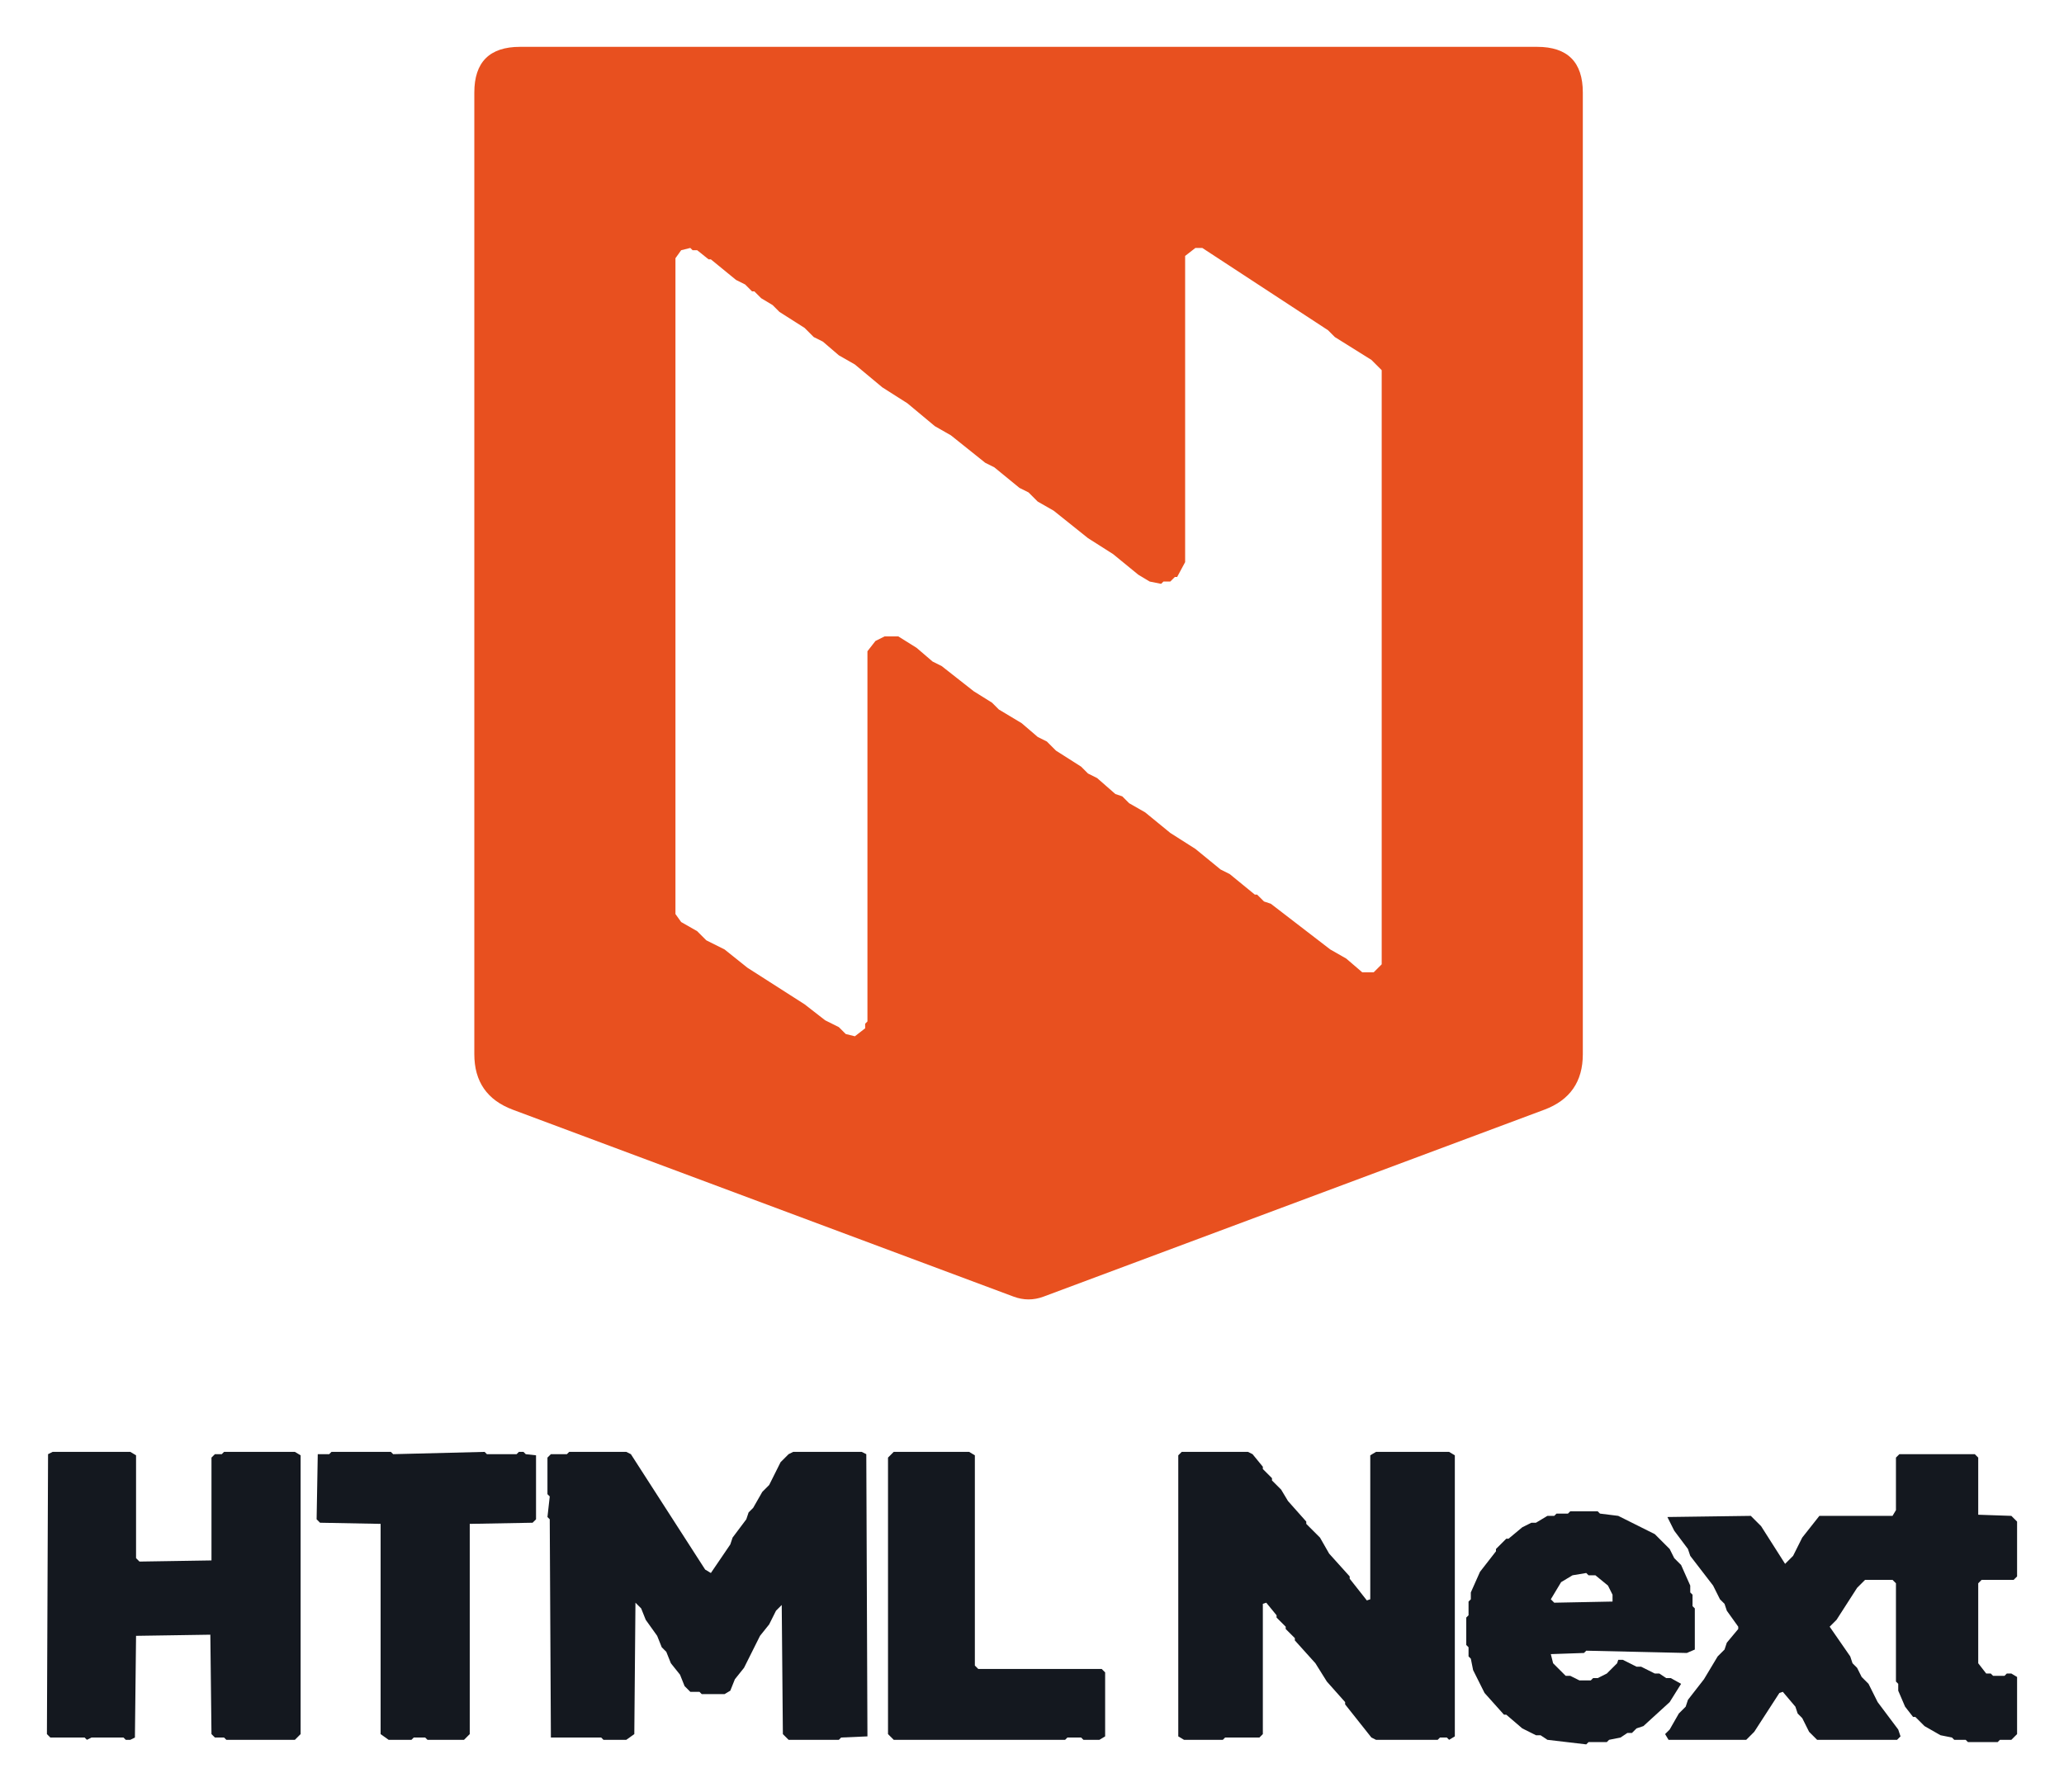
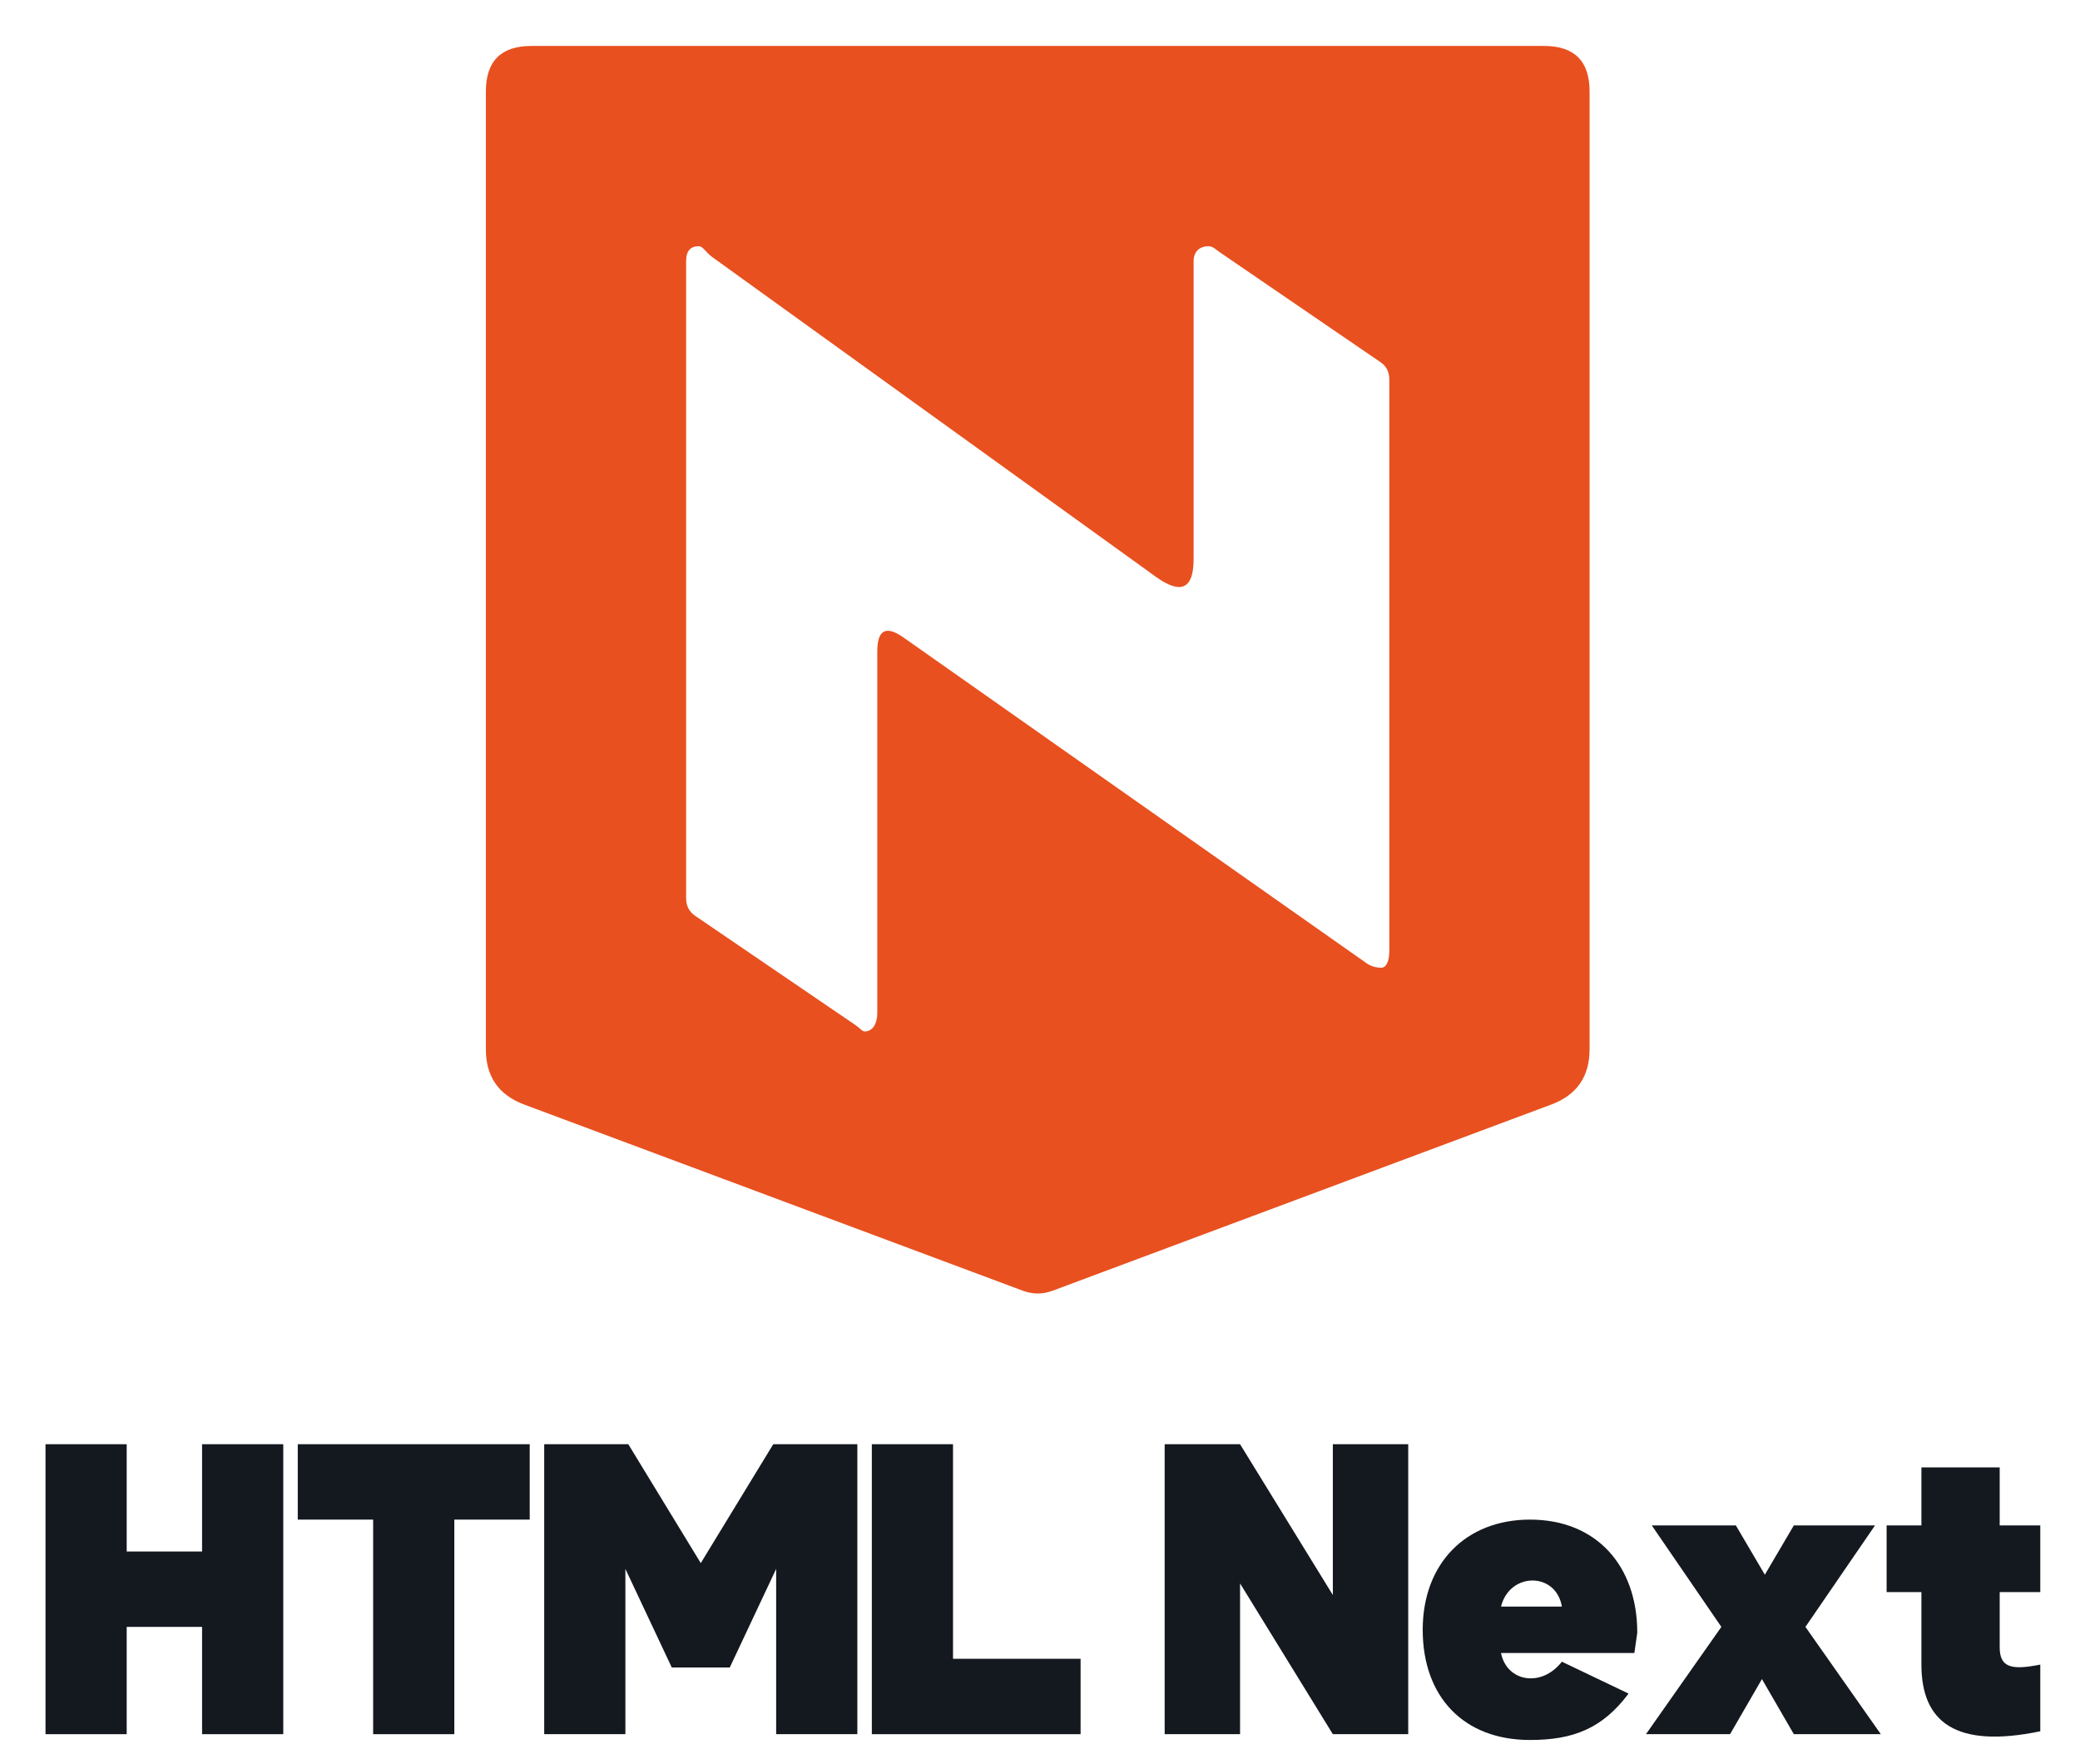
- <svg xmlns="http://www.w3.org/2000/svg" viewBox="176 293 903 784" width="1024" height="889" role="img" aria-label="HTML Next">
-   <path fill="#E8501F" fill-rule="evenodd" d="M383.5,333.5 Q383.5,313.5 403.5,313.5 L848.5,313.5 Q868.5,313.5 868.5,333.5 L868.5,754.34 Q868.5,772.34 851.637,778.636 L632.558,860.425 Q626,862.873 619.442,860.425 L400.363,778.636 Q383.5,772.34 383.5,754.34 Z M550,746.5 L546,745.5 L543,742.5 L537,739.5 L528,732.5 L503,716.5 L493,708.5 L485,704.5 L481,700.5 L474,696.5 L471.5,693 L471.5,406 L474,402.5 L478,401.5 L479,402.5 L481,402.5 L486,406.5 L487,406.5 L498,415.5 L502,417.5 L505,420.5 L506,420.5 L509,423.5 L514,426.5 L517,429.5 L528,436.5 L532,440.5 L536,442.5 L543,448.5 L550,452.5 L562,462.5 L573,469.5 L585,479.5 L592,483.5 L607,495.5 L611,497.5 L622,506.5 L626,508.5 L630,512.5 L637,516.5 L652,528.5 L663,535.5 L674,544.5 L679,547.5 L684,548.5 L685,547.5 L688,547.5 L690,545.5 L691,545.5 L694.5,539 L694.5,405 L699,401.5 L702,401.5 L757,437.5 L760,440.5 L776,450.5 L780.5,455 L780.5,715 L777,718.5 L772,718.5 L765,712.5 L758,708.5 L732,688.5 L729,687.5 L726,684.5 L725,684.5 L714,675.5 L710,673.5 L699,664.5 L688,657.5 L677,648.5 L670,644.5 L667,641.5 L664,640.5 L656,633.5 L652,631.5 L649,628.5 L638,621.5 L634,617.5 L630,615.5 L623,609.5 L613,603.5 L610,600.5 L602,595.5 L588,584.5 L584,582.5 L577,576.5 L569,571.5 L563,571.5 L559,573.5 L555.5,578 L555.5,740 L554.5,741 L554.5,743 L550,746.5 Z" />
-   <path transform="translate(0 29.8733)" fill="#14181F" fill-rule="evenodd" d="M305,1024.5 L275,1024.5 L274,1023.5 L270,1023.5 L268.5,1022 L268,978.5 L235.5,979 L235,1023.5 L233,1024.5 L231,1024.5 L230,1023.5 L216,1023.5 L214,1024.5 L213,1023.5 L198,1023.5 L196.5,1022 L197,899.5 L199,898.5 L233,898.5 L235.5,900 L235.5,945 L237,946.5 L268.5,946 L268.5,901 L270,899.5 L273,899.5 L274,898.5 L305,898.5 L307.5,900 L307.5,1022 L305,1024.5 Z M379,1024.5 L363,1024.5 L362,1023.5 L357,1023.5 L356,1024.5 L346,1024.5 L342.5,1022 L342.5,930 L316,929.5 L314.5,928 L315,899.5 L320,899.5 L321,898.5 L347,898.5 L348,899.5 L388,898.5 L389,899.5 L402,899.5 L403,898.5 L405,898.5 L406,899.5 L410.5,900 L410.5,928 L409,929.5 L381.5,930 L381.5,1022 L379,1024.5 Z M543,1024.5 L521,1024.5 L518.5,1022 L518,965.5 L515.5,968 L512.5,974 L508.5,979 L501.5,993 L497.5,998 L495.5,1003 L493,1004.5 L483,1004.5 L482,1003.5 L478,1003.5 L475.5,1001 L473.5,996 L469.5,991 L467.5,986 L465.5,984 L463.5,979 L458.5,972 L456.5,967 L454,964.5 L453.5,1022 L450,1024.5 L440,1024.5 L439,1023.5 L417,1023.5 L416.5,928 L415.5,927 L416.5,918 L415.5,917 L415.5,901 L417,899.5 L424,899.5 L425,898.5 L450,898.5 L452,899.5 L484.5,950 L487,951.5 L495.5,939 L496.5,936 L502.5,928 L503.5,925 L505.5,923 L509.5,916 L512.5,913 L517.5,903 L521,899.5 L523,898.5 L553,898.5 L555,899.5 L555.5,1023 L544,1023.5 L543,1024.5 Z M657,1024.5 L650,1024.5 L649,1023.5 L643,1023.5 L642,1024.5 L567,1024.5 L564.5,1022 L564.5,901 L567,898.5 L600,898.5 L602.5,900 L602.5,992 L604,993.5 L658,993.5 L659.5,995 L659.5,1023 L657,1024.5 Z M810,1024.5 L809,1023.5 L806,1023.5 L805,1024.5 L778,1024.5 L776,1023.5 L764.5,1009 L764.5,1008 L756.5,999 L751.5,991 L742.5,981 L742.5,980 L738.5,976 L738.5,975 L734.5,971 L734.5,970 L730,964.5 L728.5,965 L728.5,1022 L727,1023.5 L712,1023.5 L711,1024.5 L694,1024.5 L691.5,1023 L691.5,900 L693,898.5 L722,898.5 L724,899.5 L728.5,905 L728.5,906 L732.5,910 L732.5,911 L736.5,915 L739.5,920 L747.5,929 L747.5,930 L753.5,936 L757.5,943 L766.5,953 L766.5,954 L774,963.5 L775.5,963 L775.5,900 L778,898.5 L810,898.5 L812.5,900 L812.5,1023 L810,1024.5 Z M1050,1025.5 L1037,1025.5 L1036,1024.5 L1031,1024.5 L1030,1023.5 L1025,1022.5 L1018,1018.5 L1014,1014.5 L1013,1014.5 L1009.5,1010 L1006.5,1003 L1006.5,1000 L1005.5,999 L1005.5,956 L1004,954.5 L992,954.5 L988.5,958 L979.5,972 L976.5,975 L985.5,988 L986.5,991 L988.5,993 L990.5,997 L993.5,1000 L997.5,1008 L1006.5,1020 L1007.5,1023 L1006,1024.5 L971,1024.5 L967.5,1021 L964.5,1015 L962.5,1013 L961.5,1010 L956,1003.5 L954.5,1004 L943.5,1021 L940,1024.5 L906,1024.5 L904.5,1022 L906.5,1020 L910.5,1013 L913.5,1010 L914.5,1007 L921.5,998 L927.5,988 L930.5,985 L931.5,982 L936.5,976 L936.5,975 L931.5,968 L930.5,965 L928.5,963 L925.5,957 L915.5,944 L914.5,941 L908.5,933 L905.5,927 L942,926.5 L946.5,931 L957,947.5 L960.5,944 L964.5,936 L972,926.5 L1004,926.5 L1005.5,924 L1005.5,901 L1007,899.5 L1040,899.5 L1041.5,901 L1041.5,926 L1056,926.5 L1058.5,929 L1058.5,953 L1057,954.5 L1043,954.5 L1041.5,956 L1041.5,991 L1045,995.5 L1047,995.5 L1048,996.5 L1053,996.5 L1054,995.5 L1056,995.5 L1058.5,997 L1058.5,1022 L1056,1024.5 L1051,1024.5 L1050,1025.5 Z M870,1026.5 L853,1024.5 L850,1022.5 L848,1022.5 L842,1019.5 L835,1013.5 L834,1013.5 L825.5,1004 L820.5,994 L819.5,989 L818.5,988 L818.5,984 L817.5,983 L817.5,971 L818.5,970 L818.5,964 L819.5,963 L819.5,960 L823.5,951 L830.5,942 L830.5,941 L835,936.5 L836,936.5 L842,931.5 L846,929.5 L848,929.5 L853,926.5 L856,926.5 L857,925.5 L862,925.5 L863,924.5 L875,924.5 L876,925.5 L884,926.5 L900,934.5 L906.5,941 L908.5,945 L911.5,948 L915.5,957 L915.5,960 L916.5,961 L916.5,966 L917.5,967 L917.5,985 L914,986.5 L870,985.5 L869,986.5 L854.5,987 L855.5,991 L861,996.5 L863,996.5 L867,998.5 L872,998.5 L873,997.5 L875,997.5 L879,995.5 L883.5,991 L884,989.5 L886,989.5 L892,992.5 L894,992.5 L900,995.5 L902,995.5 L905,997.5 L907,997.5 L911.5,1000 L906.5,1008 L895,1018.5 L892,1019.5 L890,1021.5 L888,1021.5 L885,1023.5 L880,1024.5 L879,1025.5 L871,1025.5 L870,1026.5 Z M881.5,964 L881.5,961 L879.5,957 L874,952.5 L871,952.5 L870,951.5 L864,952.5 L859,955.5 L854.5,963 L856,964.5 L881.5,964 Z" />
+ <svg xmlns="http://www.w3.org/2000/svg" width="1024" height="868" viewBox="170 293.5 914 774.373" role="img" aria-label="HTML Next">
+   <path fill="#E8501F" fill-rule="evenodd" d="M403.5 313.5H848.5Q868.5 313.5 868.5 333.5V754.34Q868.5 772.34 851.635 778.636L632.558 860.425Q626 862.873 619.442 860.425L400.365 778.636Q383.5 772.34 383.5 754.34V333.5Q383.5 313.5 403.5 313.5Z M477 401.5C473.5 401.5 471.5 403.5 471.5 408V688Q471.5 693 475.5 695.73L546 743.77C548 745.13 548.8 746.5 550 746.5C553.5 746.5 555.5 743 555.5 738.5V579.5Q555.5 565.3 567 573.4L770.3 716.4C772.3 717.8 774.5 718.5 777 718.5C779 718.5 780.5 716 780.5 711V460Q780.5 455 776.5 452.36L706 404.14C703.9 402.7 703 401.5 701 401.5C697 401.5 694.5 404 694.5 408V539Q694.5 558.6 678 546.8L483 406.27C480 404.1 479 401.5 477 401.5Z" />
+   <g fill="#14181F" fill-rule="evenodd" transform="translate(190 927.8733) scale(1.274052)">
+     <path transform="translate(0 0)" d="M0 0H28V37H54V0H82V100H54V63H28V100H0Z" />
+     <path transform="translate(87 0)" d="M0 0H80V26H54V100H26V26H0Z" />
+     <path transform="translate(172 0)" d="M0 100V0H29L54 41L79 0H108V100H80V43L64 77H44L28 43V100Z" />
+     <path transform="translate(285 0)" d="M0 0H28V74H72V100H0Z" />
+     <path transform="translate(386 0)" d="M0 100V0H26L58 52V0H84V100H58L26 48V100Z" />
+     <path transform="translate(475 0)" d="M73 72H27C29 82 41 84 48 75L71 86C62 98 52 102 37 102C14 102 0 87 0 64C0 41 15 26 37 26C60 26 74 42 74 65ZM27 56H48C46 44 30 44 27 56Z" />
+     <path transform="translate(554 0)" d="M0 28H29L39 45L49 28H77L53 63L79 100H49L38 81L27 100H-2L24 63Z" />
+     <path transform="translate(635 0)" d="M12 8H39V28H53V51H39V70C39 77 43 78 53 76V99C24 105 12 96 12 76V51H0V28H12Z" />
+   </g>
</svg>
